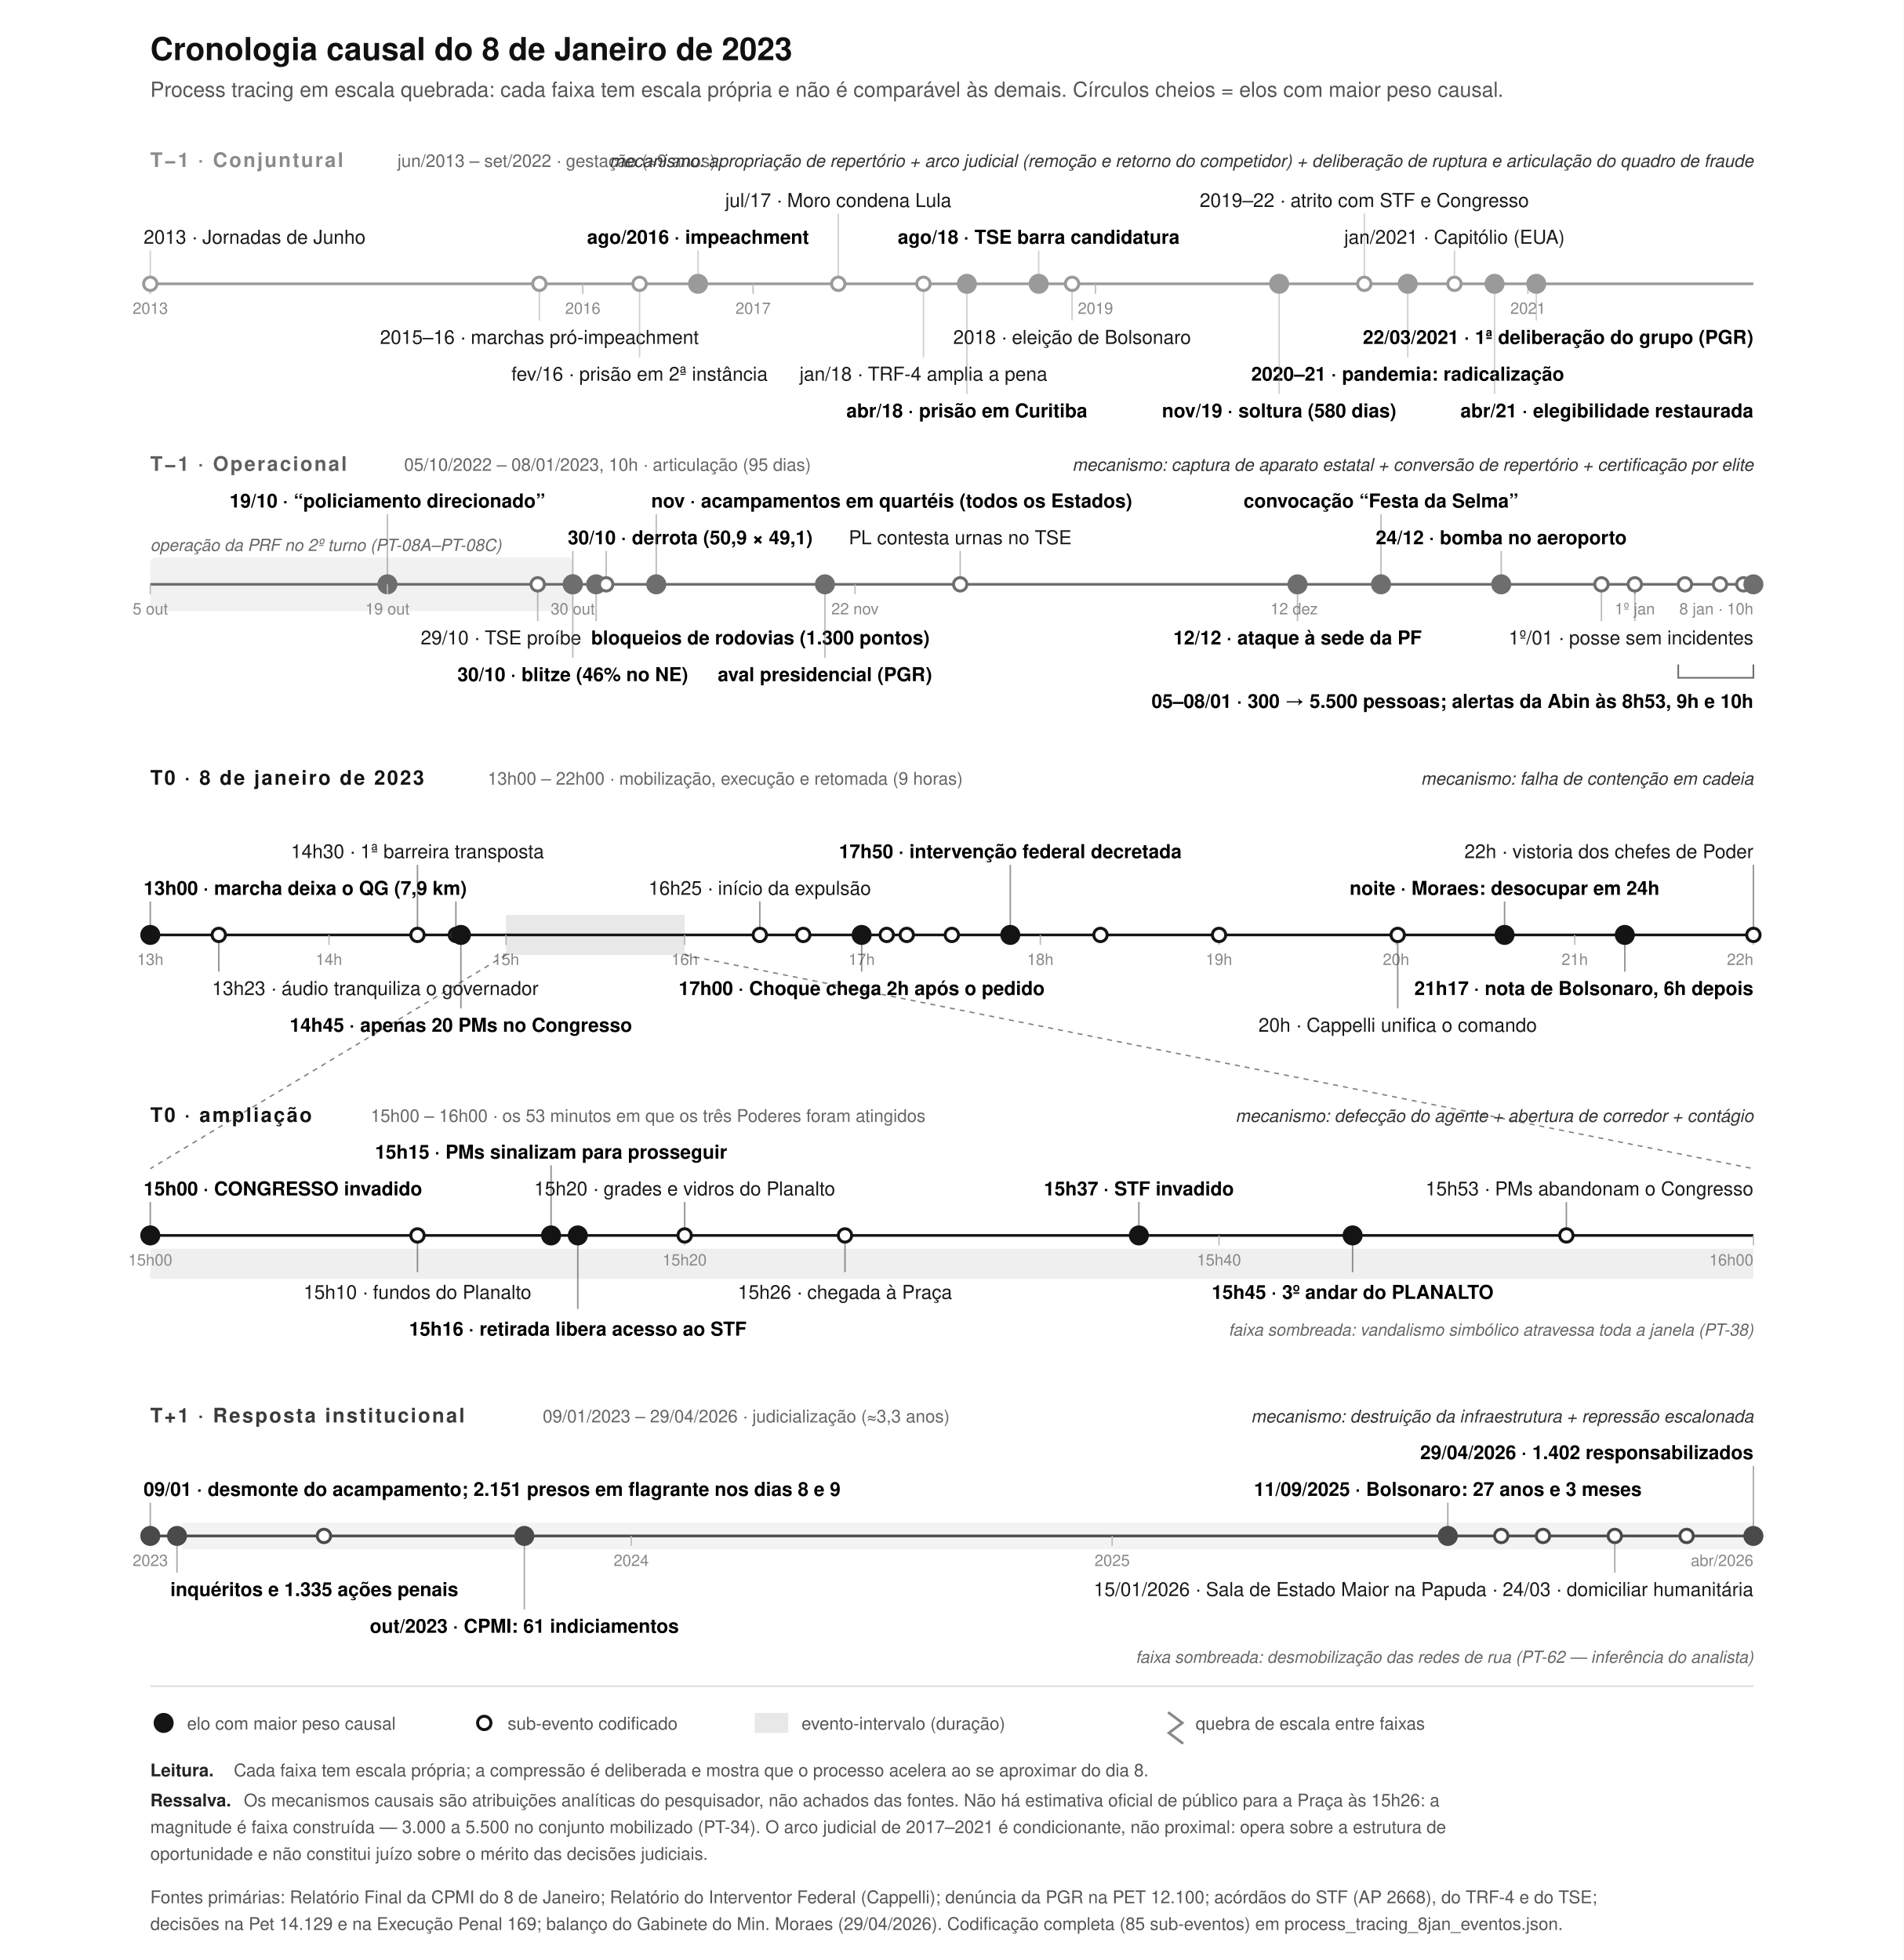
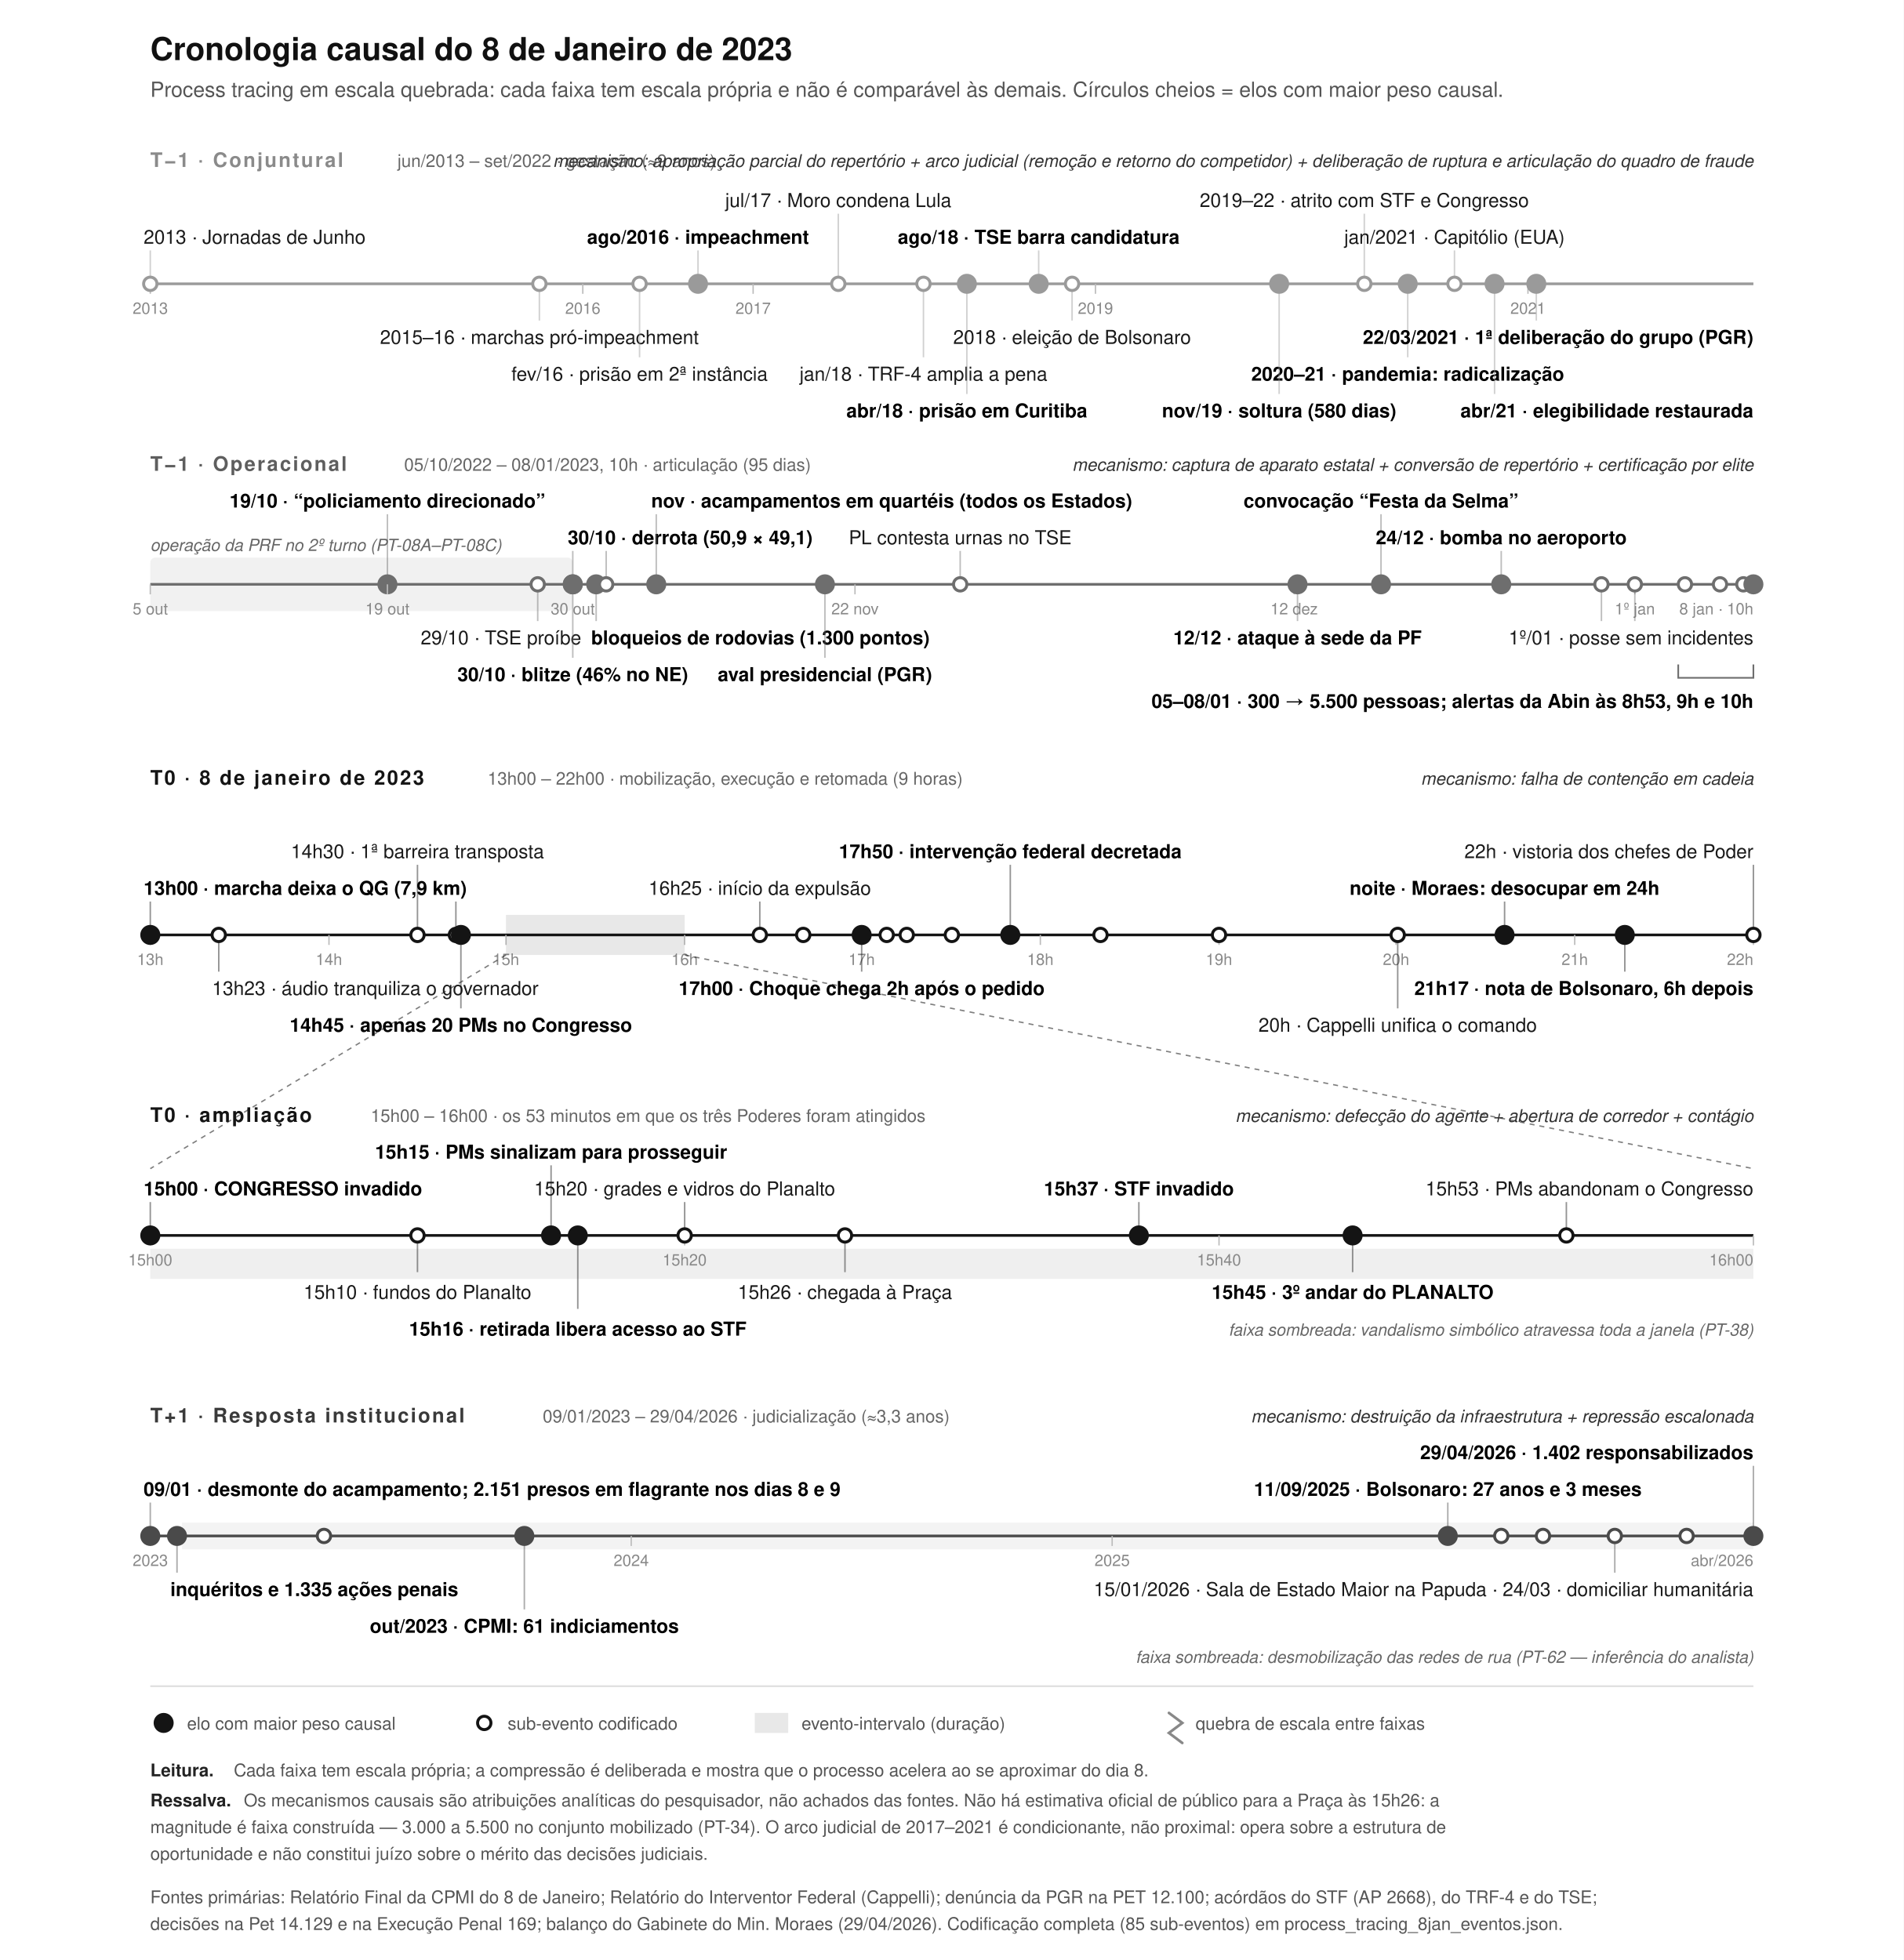
<svg xmlns="http://www.w3.org/2000/svg" viewBox="0 0 1140 1174" width="1140" height="1174" font-family="Helvetica Neue, Helvetica, Arial, sans-serif">
  <style>
  .t{font-size:19px;font-weight:700;fill:#111}
  .st{font-size:12.5px;fill:#555}
  .rt{font-size:12px;font-weight:700;letter-spacing:.09em;text-transform:uppercase}
  .rs{font-size:10.5px;fill:#666}
  .l{font-size:11.5px;fill:#1a1a1a}
  .lk{font-size:11.5px;font-weight:700;fill:#000}
  .tk{font-size:9.5px;fill:#888}
  .mech{font-size:10.5px;font-style:italic;fill:#333}
  .note{font-size:10.5px;fill:#555}
  .noteb{font-size:10.5px;font-weight:700;fill:#222}
  .spanl{font-size:10px;font-style:italic;fill:#666}
  line.ax{stroke-width:1.6}
  line.st2{stroke-width:.9;opacity:.45}
  line.tick{stroke:#bbb;stroke-width:.8}
</style>
  <rect width="1140" height="1174" fill="#ffffff" />
  <text class="t" x="90" y="36">Cronologia causal do 8 de Janeiro de 2023</text>
  <text class="st" x="90" y="58">Process tracing em escala quebrada: cada faixa tem escala própria e não é comparável às demais. Círculos cheios = elos com maior peso causal.</text>
  <text class="rt" x="90" y="100" fill="#8a8a8a">T−1 · Conjuntural</text>
  <text class="rs" x="238" y="100">jun/2013 – set/2022 · gestação (≈9 anos)</text>
-   <text class="mech" x="1050" y="100" text-anchor="end">mecanismo: apropriação de repertório + arco judicial (remoção e retorno do competidor) + deliberação de ruptura e articulação do quadro de fraude</text>
+   <text class="mech" x="1050" y="100" text-anchor="end">mecanismo: apropriação parcial do repertório + arco judicial (remoção e retorno do competidor) + deliberação de ruptura e articulação do quadro de fraude</text>
  <line class="ax" x1="90" y1="170" x2="1050" y2="170" stroke="#9a9a9a" />
  <line class="tick" x1="90" y1="170" x2="90" y2="176" />
  <text class="tk" x="90" y="188" text-anchor="middle">2013</text>
  <line class="tick" x1="349" y1="170" x2="349" y2="176" />
  <text class="tk" x="349" y="188" text-anchor="middle">2016</text>
  <line class="tick" x1="451" y1="170" x2="451" y2="176" />
  <text class="tk" x="451" y="188" text-anchor="middle">2017</text>
  <line class="tick" x1="656" y1="170" x2="656" y2="176" />
  <text class="tk" x="656" y="188" text-anchor="middle">2019</text>
  <line class="tick" x1="915" y1="170" x2="915" y2="176" />
  <text class="tk" x="915" y="188" text-anchor="middle">2021</text>
  <line class="st2" x1="90" y1="170" x2="90" y2="150" stroke="#9a9a9a" />
  <circle cx="90" cy="170" r="4" fill="#fff" stroke="#9a9a9a" stroke-width="1.8" />
  <text class="l" x="86" y="146">2013 · Jornadas de Junho</text>
  <line class="st2" x1="323" y1="170" x2="323" y2="192" stroke="#9a9a9a" />
  <circle cx="323" cy="170" r="4" fill="#fff" stroke="#9a9a9a" stroke-width="1.8" />
  <text class="l" x="323" y="206" text-anchor="middle">2015–16 · marchas pró-impeachment</text>
  <line class="st2" x1="383" y1="170" x2="383" y2="214" stroke="#9a9a9a" />
  <circle cx="383" cy="170" r="4" fill="#fff" stroke="#9a9a9a" stroke-width="1.8" />
  <text class="l" x="383" y="228" text-anchor="middle">fev/16 · prisão em 2ª instância</text>
  <line class="st2" x1="418" y1="170" x2="418" y2="150" stroke="#9a9a9a" />
  <circle cx="418" cy="170" r="6" fill="#9a9a9a" />
  <text class="lk" x="418" y="146" text-anchor="middle">ago/2016 · impeachment</text>
  <line class="st2" x1="502" y1="170" x2="502" y2="128" stroke="#9a9a9a" />
  <circle cx="502" cy="170" r="4" fill="#fff" stroke="#9a9a9a" stroke-width="1.8" />
  <text class="l" x="502" y="124" text-anchor="middle">jul/17 · Moro condena Lula</text>
  <line class="st2" x1="553" y1="170" x2="553" y2="214" stroke="#9a9a9a" />
  <circle cx="553" cy="170" r="4" fill="#fff" stroke="#9a9a9a" stroke-width="1.8" />
  <text class="l" x="553" y="228" text-anchor="middle">jan/18 · TRF-4 amplia a pena</text>
  <line class="st2" x1="579" y1="170" x2="579" y2="236" stroke="#9a9a9a" />
  <circle cx="579" cy="170" r="6" fill="#9a9a9a" />
  <text class="lk" x="579" y="250" text-anchor="middle">abr/18 · prisão em Curitiba</text>
  <line class="st2" x1="622" y1="170" x2="622" y2="150" stroke="#9a9a9a" />
  <circle cx="622" cy="170" r="6" fill="#9a9a9a" />
  <text class="lk" x="622" y="146" text-anchor="middle">ago/18 · TSE barra candidatura</text>
  <line class="st2" x1="642" y1="170" x2="642" y2="192" stroke="#9a9a9a" />
  <circle cx="642" cy="170" r="4" fill="#fff" stroke="#9a9a9a" stroke-width="1.8" />
  <text class="l" x="642" y="206" text-anchor="middle">2018 · eleição de Bolsonaro</text>
  <line class="st2" x1="817" y1="170" x2="817" y2="128" stroke="#9a9a9a" />
  <circle cx="817" cy="170" r="4" fill="#fff" stroke="#9a9a9a" stroke-width="1.8" />
  <text class="l" x="817" y="124" text-anchor="middle">2019–22 · atrito com STF e Congresso</text>
  <line class="st2" x1="843" y1="170" x2="843" y2="214" stroke="#9a9a9a" />
  <circle cx="843" cy="170" r="6" fill="#9a9a9a" />
  <text class="lk" x="843" y="228" text-anchor="middle">2020–21 · pandemia: radicalização</text>
  <line class="st2" x1="766" y1="170" x2="766" y2="236" stroke="#9a9a9a" />
  <circle cx="766" cy="170" r="6" fill="#9a9a9a" />
  <text class="lk" x="766" y="250" text-anchor="middle">nov/19 · soltura (580 dias)</text>
  <line class="st2" x1="871" y1="170" x2="871" y2="150" stroke="#9a9a9a" />
  <circle cx="871" cy="170" r="4" fill="#fff" stroke="#9a9a9a" stroke-width="1.8" />
  <text class="l" x="871" y="146" text-anchor="middle">jan/2021 · Capitólio (EUA)</text>
  <line class="st2" x1="895" y1="170" x2="895" y2="236" stroke="#9a9a9a" />
  <circle cx="895" cy="170" r="6" fill="#9a9a9a" />
  <text class="lk" x="1050" y="250" text-anchor="end">abr/21 · elegibilidade restaurada</text>
  <line class="st2" x1="920" y1="170" x2="920" y2="192" stroke="#9a9a9a" />
  <circle cx="920" cy="170" r="6" fill="#9a9a9a" />
  <text class="lk" x="1050" y="206" text-anchor="end">22/03/2021 · 1ª deliberação do grupo (PGR)</text>
  <text class="rt" x="90" y="282" fill="#5e5e5e">T−1 · Operacional</text>
  <text class="rs" x="242" y="282">05/10/2022 – 08/01/2023, 10h · articulação (95 dias)</text>
  <text class="mech" x="1050" y="282" text-anchor="end">mecanismo: captura de aparato estatal + conversão de repertório + certificação por elite</text>
  <line class="ax" x1="90" y1="350" x2="1050" y2="350" stroke="#6e6e6e" />
  <rect x="90" y="334" width="253" height="32" fill="#6e6e6e" opacity="0.10" rx="3" />
  <line class="st2" x1="232" y1="350" x2="232" y2="308" stroke="#6e6e6e" />
  <circle cx="232" cy="350" r="6" fill="#6e6e6e" />
  <text class="lk" x="232" y="304" text-anchor="middle">19/10 · “policiamento direcionado”</text>
  <line class="st2" x1="322" y1="350" x2="322" y2="372" stroke="#6e6e6e" />
  <circle cx="322" cy="350" r="4" fill="#fff" stroke="#6e6e6e" stroke-width="1.8" />
  <text class="l" x="300" y="386" text-anchor="middle">29/10 · TSE proíbe</text>
  <line class="st2" x1="343" y1="350" x2="343" y2="394" stroke="#6e6e6e" />
  <circle cx="343" cy="350" r="6" fill="#6e6e6e" />
  <text class="lk" x="343" y="408" text-anchor="middle">30/10 · blitze (46% no NE)</text>
  <text class="spanl" x="90" y="330">operação da PRF no 2º turno (PT-08A–PT-08C)</text>
  <line class="tick" x1="90" y1="350" x2="90" y2="356" />
  <text class="tk" x="90" y="368" text-anchor="middle">5 out</text>
  <line class="tick" x1="232" y1="350" x2="232" y2="356" />
  <text class="tk" x="232" y="368" text-anchor="middle">19 out</text>
  <line class="tick" x1="343" y1="350" x2="343" y2="356" />
  <text class="tk" x="343" y="368" text-anchor="middle">30 out</text>
  <line class="tick" x1="512" y1="350" x2="512" y2="356" />
  <text class="tk" x="512" y="368" text-anchor="middle">22 nov</text>
  <line class="tick" x1="775" y1="350" x2="775" y2="356" />
  <text class="tk" x="775" y="368" text-anchor="middle">12 dez</text>
  <line class="tick" x1="979" y1="350" x2="979" y2="356" />
  <text class="tk" x="979" y="368" text-anchor="middle">1º jan</text>
  <line class="tick" x1="1050" y1="350" x2="1050" y2="356" />
  <text class="tk" x="1050" y="368" text-anchor="end">8 jan · 10h</text>
  <line class="st2" x1="343" y1="350" x2="343" y2="330" stroke="#6e6e6e" />
  <circle cx="343" cy="350" r="6" fill="#6e6e6e" />
  <text class="lk" x="340" y="326">30/10 · derrota (50,9 × 49,1)</text>
  <line class="st2" x1="357" y1="350" x2="357" y2="372" stroke="#6e6e6e" />
  <circle cx="357" cy="350" r="6" fill="#6e6e6e" />
  <text class="lk" x="354" y="386">bloqueios de rodovias (1.300 pontos)</text>
  <line class="st2" x1="363" y1="350" x2="363" y2="330" stroke="#6e6e6e" />
  <circle cx="363" cy="350" r="4" fill="#fff" stroke="#6e6e6e" stroke-width="1.8" />
  <line class="st2" x1="393" y1="350" x2="393" y2="308" stroke="#6e6e6e" />
  <circle cx="393" cy="350" r="6" fill="#6e6e6e" />
  <text class="lk" x="390" y="304">nov · acampamentos em quartéis (todos os Estados)</text>
  <line class="st2" x1="494" y1="350" x2="494" y2="394" stroke="#6e6e6e" />
  <circle cx="494" cy="350" r="6" fill="#6e6e6e" />
  <text class="lk" x="494" y="408" text-anchor="middle">aval presidencial (PGR)</text>
  <line class="st2" x1="575" y1="350" x2="575" y2="330" stroke="#6e6e6e" />
  <circle cx="575" cy="350" r="4" fill="#fff" stroke="#6e6e6e" stroke-width="1.8" />
  <text class="l" x="575" y="326" text-anchor="middle">PL contesta urnas no TSE</text>
  <line class="st2" x1="777" y1="350" x2="777" y2="372" stroke="#6e6e6e" />
  <circle cx="777" cy="350" r="6" fill="#6e6e6e" />
  <text class="lk" x="777" y="386" text-anchor="middle">12/12 · ataque à sede da PF</text>
  <line class="st2" x1="827" y1="350" x2="827" y2="308" stroke="#6e6e6e" />
  <circle cx="827" cy="350" r="6" fill="#6e6e6e" />
  <text class="lk" x="827" y="304" text-anchor="middle">convocação “Festa da Selma”</text>
  <line class="st2" x1="899" y1="350" x2="899" y2="330" stroke="#6e6e6e" />
  <circle cx="899" cy="350" r="6" fill="#6e6e6e" />
  <text class="lk" x="899" y="326" text-anchor="middle">24/12 · bomba no aeroporto</text>
  <line class="st2" x1="959" y1="350" x2="959" y2="372" stroke="#6e6e6e" />
  <circle cx="959" cy="350" r="4" fill="#fff" stroke="#6e6e6e" stroke-width="1.8" />
  <line class="st2" x1="979" y1="350" x2="979" y2="372" stroke="#6e6e6e" />
  <circle cx="979" cy="350" r="4" fill="#fff" stroke="#6e6e6e" stroke-width="1.8" />
  <text class="l" x="1050" y="386" text-anchor="end">1º/01 · posse sem incidentes</text>
  <circle cx="1009" cy="350" r="4" fill="#fff" stroke="#6e6e6e" stroke-width="1.8" />
  <circle cx="1030" cy="350" r="4" fill="#fff" stroke="#6e6e6e" stroke-width="1.8" />
  <circle cx="1044" cy="350" r="4" fill="#fff" stroke="#6e6e6e" stroke-width="1.8" />
  <circle cx="1050" cy="350" r="6" fill="#6e6e6e" />
  <path d="M1005,398 L1005,406 L1050,406 L1050,398" fill="none" stroke="#6e6e6e" stroke-width="1" />
  <text class="lk" x="1050" y="424" text-anchor="end">05–08/01 · 300 → 5.500 pessoas; alertas da Abin às 8h53, 9h e 10h</text>
  <text class="rt" x="90" y="470" fill="#141414">T0 · 8 de janeiro de 2023</text>
  <text class="rs" x="292" y="470">13h00 – 22h00 · mobilização, execução e retomada (9 horas)</text>
  <text class="mech" x="1050" y="470" text-anchor="end">mecanismo: falha de contenção em cadeia</text>
  <line class="ax" x1="90" y1="560" x2="1050" y2="560" stroke="#141414" />
  <line class="tick" x1="90" y1="560" x2="90" y2="566" />
  <text class="tk" x="90" y="578" text-anchor="middle">13h</text>
  <line class="tick" x1="197" y1="560" x2="197" y2="566" />
  <text class="tk" x="197" y="578" text-anchor="middle">14h</text>
  <line class="tick" x1="303" y1="560" x2="303" y2="566" />
  <text class="tk" x="303" y="578" text-anchor="middle">15h</text>
  <line class="tick" x1="410" y1="560" x2="410" y2="566" />
  <text class="tk" x="410" y="578" text-anchor="middle">16h</text>
  <line class="tick" x1="516" y1="560" x2="516" y2="566" />
  <text class="tk" x="516" y="578" text-anchor="middle">17h</text>
  <line class="tick" x1="623" y1="560" x2="623" y2="566" />
  <text class="tk" x="623" y="578" text-anchor="middle">18h</text>
  <line class="tick" x1="730" y1="560" x2="730" y2="566" />
  <text class="tk" x="730" y="578" text-anchor="middle">19h</text>
  <line class="tick" x1="836" y1="560" x2="836" y2="566" />
  <text class="tk" x="836" y="578" text-anchor="middle">20h</text>
  <line class="tick" x1="943" y1="560" x2="943" y2="566" />
  <text class="tk" x="943" y="578" text-anchor="middle">21h</text>
  <line class="tick" x1="1050" y1="560" x2="1050" y2="566" />
  <text class="tk" x="1050" y="578" text-anchor="end">22h</text>
  <rect x="303" y="548" width="107" height="24" fill="#141414" opacity="0.10" />
  <line class="st2" x1="90" y1="560" x2="90" y2="540" stroke="#141414" />
  <circle cx="90" cy="560" r="6" fill="#141414" />
  <text class="lk" x="86" y="536">13h00 · marcha deixa o QG (7,9 km)</text>
  <line class="st2" x1="131" y1="560" x2="131" y2="582" stroke="#141414" />
  <circle cx="131" cy="560" r="4" fill="#fff" stroke="#141414" stroke-width="1.8" />
  <text class="l" x="127" y="596">13h23 · áudio tranquiliza o governador</text>
  <line class="st2" x1="250" y1="560" x2="250" y2="518" stroke="#141414" />
  <circle cx="250" cy="560" r="4" fill="#fff" stroke="#141414" stroke-width="1.8" />
  <text class="l" x="250" y="514" text-anchor="middle">14h30 · 1ª barreira transposta</text>
  <line class="st2" x1="273" y1="560" x2="273" y2="540" stroke="#141414" />
  <circle cx="273" cy="560" r="4" fill="#fff" stroke="#141414" stroke-width="1.8" />
  <line class="st2" x1="276" y1="560" x2="276" y2="604" stroke="#141414" />
  <circle cx="276" cy="560" r="6" fill="#141414" />
  <text class="lk" x="276" y="618" text-anchor="middle">14h45 · apenas 20 PMs no Congresso</text>
  <line class="st2" x1="455" y1="560" x2="455" y2="540" stroke="#141414" />
  <circle cx="455" cy="560" r="4" fill="#fff" stroke="#141414" stroke-width="1.8" />
  <text class="l" x="455" y="536" text-anchor="middle">16h25 · início da expulsão</text>
  <circle cx="481" cy="560" r="4" fill="#fff" stroke="#141414" stroke-width="1.8" />
  <line class="st2" x1="516" y1="560" x2="516" y2="582" stroke="#141414" />
  <circle cx="516" cy="560" r="6" fill="#141414" />
  <text class="lk" x="516" y="596" text-anchor="middle">17h00 · Choque chega 2h após o pedido</text>
  <circle cx="531" cy="560" r="4" fill="#fff" stroke="#141414" stroke-width="1.8" />
  <circle cx="543" cy="560" r="4" fill="#fff" stroke="#141414" stroke-width="1.8" />
  <circle cx="570" cy="560" r="4" fill="#fff" stroke="#141414" stroke-width="1.8" />
  <line class="st2" x1="605" y1="560" x2="605" y2="518" stroke="#141414" />
  <circle cx="605" cy="560" r="6" fill="#141414" />
  <text class="lk" x="605" y="514" text-anchor="middle">17h50 · intervenção federal decretada</text>
  <circle cx="659" cy="560" r="4" fill="#fff" stroke="#141414" stroke-width="1.8" />
  <circle cx="730" cy="560" r="4" fill="#fff" stroke="#141414" stroke-width="1.8" />
  <line class="st2" x1="837" y1="560" x2="837" y2="604" stroke="#141414" />
  <circle cx="837" cy="560" r="4" fill="#fff" stroke="#141414" stroke-width="1.8" />
  <text class="l" x="837" y="618" text-anchor="middle">20h · Cappelli unifica o comando</text>
  <line class="st2" x1="901" y1="560" x2="901" y2="540" stroke="#141414" />
  <circle cx="901" cy="560" r="6" fill="#141414" />
  <text class="lk" x="901" y="536" text-anchor="middle">noite · Moraes: desocupar em 24h</text>
  <line class="st2" x1="973" y1="560" x2="973" y2="582" stroke="#141414" />
  <circle cx="973" cy="560" r="6" fill="#141414" />
  <text class="lk" x="1050" y="596" text-anchor="end">21h17 · nota de Bolsonaro, 6h depois</text>
  <line class="st2" x1="1050" y1="560" x2="1050" y2="518" stroke="#141414" />
  <circle cx="1050" cy="560" r="4" fill="#fff" stroke="#141414" stroke-width="1.8" />
  <text class="l" x="1050" y="514" text-anchor="end">22h · vistoria dos chefes de Poder</text>
  <path d="M303,572 L90,700" fill="none" stroke="#141414" stroke-width=".8" stroke-dasharray="3 3" opacity=".55" />
  <path d="M410,572 L1050,700" fill="none" stroke="#141414" stroke-width=".8" stroke-dasharray="3 3" opacity=".55" />
  <text class="rt" x="90" y="672" fill="#141414">T0 · ampliação</text>
  <text class="rs" x="222" y="672">15h00 – 16h00 · os 53 minutos em que os três Poderes foram atingidos</text>
  <text class="mech" x="1050" y="672" text-anchor="end">mecanismo: defecção do agente + abertura de corredor + contágio</text>
  <rect x="90" y="748" width="960" height="18" fill="#141414" opacity="0.07" />
  <line class="ax" x1="90" y1="740" x2="1050" y2="740" stroke="#141414" />
  <line class="tick" x1="90" y1="740" x2="90" y2="746" />
  <text class="tk" x="90" y="758" text-anchor="middle">15h00</text>
  <line class="tick" x1="410" y1="740" x2="410" y2="746" />
  <text class="tk" x="410" y="758" text-anchor="middle">15h20</text>
  <line class="tick" x1="730" y1="740" x2="730" y2="746" />
  <text class="tk" x="730" y="758" text-anchor="middle">15h40</text>
  <line class="tick" x1="1050" y1="740" x2="1050" y2="746" />
  <text class="tk" x="1050" y="758" text-anchor="end">16h00</text>
  <line class="st2" x1="90" y1="740" x2="90" y2="720" stroke="#141414" />
  <circle cx="90" cy="740" r="6" fill="#141414" />
  <text class="lk" x="86" y="716">15h00 · CONGRESSO invadido</text>
  <line class="st2" x1="250" y1="740" x2="250" y2="762" stroke="#141414" />
  <circle cx="250" cy="740" r="4" fill="#fff" stroke="#141414" stroke-width="1.8" />
  <text class="l" x="250" y="778" text-anchor="middle">15h10 · fundos do Planalto</text>
  <line class="st2" x1="330" y1="740" x2="330" y2="698" stroke="#141414" />
  <circle cx="330" cy="740" r="6" fill="#141414" />
  <text class="lk" x="330" y="694" text-anchor="middle">15h15 · PMs sinalizam para prosseguir</text>
  <line class="st2" x1="346" y1="740" x2="346" y2="784" stroke="#141414" />
  <circle cx="346" cy="740" r="6" fill="#141414" />
  <text class="lk" x="346" y="800" text-anchor="middle">15h16 · retirada libera acesso ao STF</text>
  <line class="st2" x1="410" y1="740" x2="410" y2="720" stroke="#141414" />
  <circle cx="410" cy="740" r="4" fill="#fff" stroke="#141414" stroke-width="1.8" />
  <text class="l" x="410" y="716" text-anchor="middle">15h20 · grades e vidros do Planalto</text>
  <line class="st2" x1="506" y1="740" x2="506" y2="762" stroke="#141414" />
  <circle cx="506" cy="740" r="4" fill="#fff" stroke="#141414" stroke-width="1.8" />
  <text class="l" x="506" y="778" text-anchor="middle">15h26 · chegada à Praça</text>
  <line class="st2" x1="682" y1="740" x2="682" y2="720" stroke="#141414" />
  <circle cx="682" cy="740" r="6" fill="#141414" />
  <text class="lk" x="682" y="716" text-anchor="middle">15h37 · STF invadido</text>
  <line class="st2" x1="810" y1="740" x2="810" y2="762" stroke="#141414" />
  <circle cx="810" cy="740" r="6" fill="#141414" />
  <text class="lk" x="810" y="778" text-anchor="middle">15h45 · 3º andar do PLANALTO</text>
  <line class="st2" x1="938" y1="740" x2="938" y2="720" stroke="#141414" />
  <circle cx="938" cy="740" r="4" fill="#fff" stroke="#141414" stroke-width="1.8" />
  <text class="l" x="1050" y="716" text-anchor="end">15h53 · PMs abandonam o Congresso</text>
  <text class="spanl" x="1050" y="800" text-anchor="end">faixa sombreada: vandalismo simbólico atravessa toda a janela (PT-38)</text>
  <text class="rt" x="90" y="852" fill="#3a3a3a">T+1 · Resposta institucional</text>
  <text class="rs" x="325" y="852">09/01/2023 – 29/04/2026 · judicialização (≈3,3 anos)</text>
  <text class="mech" x="1050" y="852" text-anchor="end">mecanismo: destruição da infraestrutura + repressão escalonada</text>
  <rect x="109" y="912" width="941" height="16" fill="#4a4a4a" opacity="0.07" />
  <line class="ax" x1="90" y1="920" x2="1050" y2="920" stroke="#4a4a4a" />
  <line class="tick" x1="90" y1="920" x2="90" y2="926" />
  <text class="tk" x="90" y="938" text-anchor="middle">2023</text>
  <line class="tick" x1="378" y1="920" x2="378" y2="926" />
  <text class="tk" x="378" y="938" text-anchor="middle">2024</text>
  <line class="tick" x1="666" y1="920" x2="666" y2="926" />
  <text class="tk" x="666" y="938" text-anchor="middle">2025</text>
  <line class="tick" x1="1050" y1="920" x2="1050" y2="926" />
  <text class="tk" x="1050" y="938" text-anchor="end">abr/2026</text>
  <line class="st2" x1="90" y1="920" x2="90" y2="900" stroke="#4a4a4a" />
  <circle cx="90" cy="920" r="6" fill="#4a4a4a" />
  <text class="lk" x="86" y="896">09/01 · desmonte do acampamento; 2.151 presos em flagrante nos dias 8 e 9</text>
  <line class="st2" x1="106" y1="920" x2="106" y2="942" stroke="#4a4a4a" />
  <circle cx="106" cy="920" r="6" fill="#4a4a4a" />
  <text class="lk" x="102" y="956">inquéritos e 1.335 ações penais</text>
  <circle cx="194" cy="920" r="4" fill="#fff" stroke="#4a4a4a" stroke-width="1.8" />
  <line class="st2" x1="314" y1="920" x2="314" y2="964" stroke="#4a4a4a" />
  <circle cx="314" cy="920" r="6" fill="#4a4a4a" />
  <text class="lk" x="314" y="978" text-anchor="middle">out/2023 · CPMI: 61 indiciamentos</text>
  <line class="st2" x1="867" y1="920" x2="867" y2="900" stroke="#4a4a4a" />
  <circle cx="867" cy="920" r="6" fill="#4a4a4a" />
  <text class="lk" x="867" y="896" text-anchor="middle">11/09/2025 · Bolsonaro: 27 anos e 3 meses</text>
  <circle cx="899" cy="920" r="4" fill="#fff" stroke="#4a4a4a" stroke-width="1.8" />
  <circle cx="924" cy="920" r="4" fill="#fff" stroke="#4a4a4a" stroke-width="1.8" />
  <line class="st2" x1="967" y1="920" x2="967" y2="942" stroke="#4a4a4a" />
  <circle cx="967" cy="920" r="4" fill="#fff" stroke="#4a4a4a" stroke-width="1.8" />
  <text class="l" x="1050" y="956" text-anchor="end">15/01/2026 · Sala de Estado Maior na Papuda · 24/03 · domiciliar humanitária</text>
  <circle cx="1010" cy="920" r="4" fill="#fff" stroke="#4a4a4a" stroke-width="1.8" />
  <line class="st2" x1="1050" y1="920" x2="1050" y2="878" stroke="#4a4a4a" />
  <circle cx="1050" cy="920" r="6" fill="#4a4a4a" />
  <text class="lk" x="1050" y="874" text-anchor="end">29/04/2026 · 1.402 responsabilizados</text>
  <text class="spanl" x="1050" y="996" text-anchor="end">faixa sombreada: desmobilização das redes de rua (PT-62 — inferência do analista)</text>
  <line x1="90" y1="1010" x2="1050" y2="1010" stroke="#ddd" stroke-width="1" />
  <circle cx="98" cy="1032" r="6" fill="#141414" />
  <text class="note" x="112" y="1036">elo com maior peso causal</text>
  <circle cx="290" cy="1032" r="4" fill="#fff" stroke="#141414" stroke-width="1.8" />
  <text class="note" x="304" y="1036">sub-evento codificado</text>
  <rect x="452" y="1026" width="20" height="12" fill="#141414" opacity="0.10" />
  <text class="note" x="480" y="1036">evento-intervalo (duração)</text>
  <path d="M700,1026 l8,6 l-8,6 l8,6" fill="none" stroke="#888" stroke-width="1.6" stroke-linecap="round" />
  <text class="note" x="716" y="1036">quebra de escala entre faixas</text>
  <text class="noteb" x="90" y="1064">Leitura.</text>
  <text class="note" x="140" y="1064">Cada faixa tem escala própria; a compressão é deliberada e mostra que o processo acelera ao se aproximar do dia 8.</text>
  <text class="noteb" x="90" y="1082">Ressalva.</text>
  <text class="note" x="146" y="1082">Os mecanismos causais são atribuições analíticas do pesquisador, não achados das fontes. Não há estimativa oficial de público para a Praça às 15h26: a</text>
  <text class="note" x="90" y="1098">magnitude é faixa construída — 3.000 a 5.500 no conjunto mobilizado (PT-34). O arco judicial de 2017–2021 é condicionante, não proximal: opera sobre a estrutura de</text>
  <text class="note" x="90" y="1114">oportunidade e não constitui juízo sobre o mérito das decisões judiciais.</text>
  <text class="note" x="90" y="1140">Fontes primárias: Relatório Final da CPMI do 8 de Janeiro; Relatório do Interventor Federal (Cappelli); denúncia da PGR na PET 12.100; acórdãos do STF (AP 2668), do TRF-4 e do TSE;</text>
  <text class="note" x="90" y="1156">decisões na Pet 14.129 e na Execução Penal 169; balanço do Gabinete do Min. Moraes (29/04/2026). Codificação completa (85 sub-eventos) em process_tracing_8jan_eventos.json.</text>
</svg>
